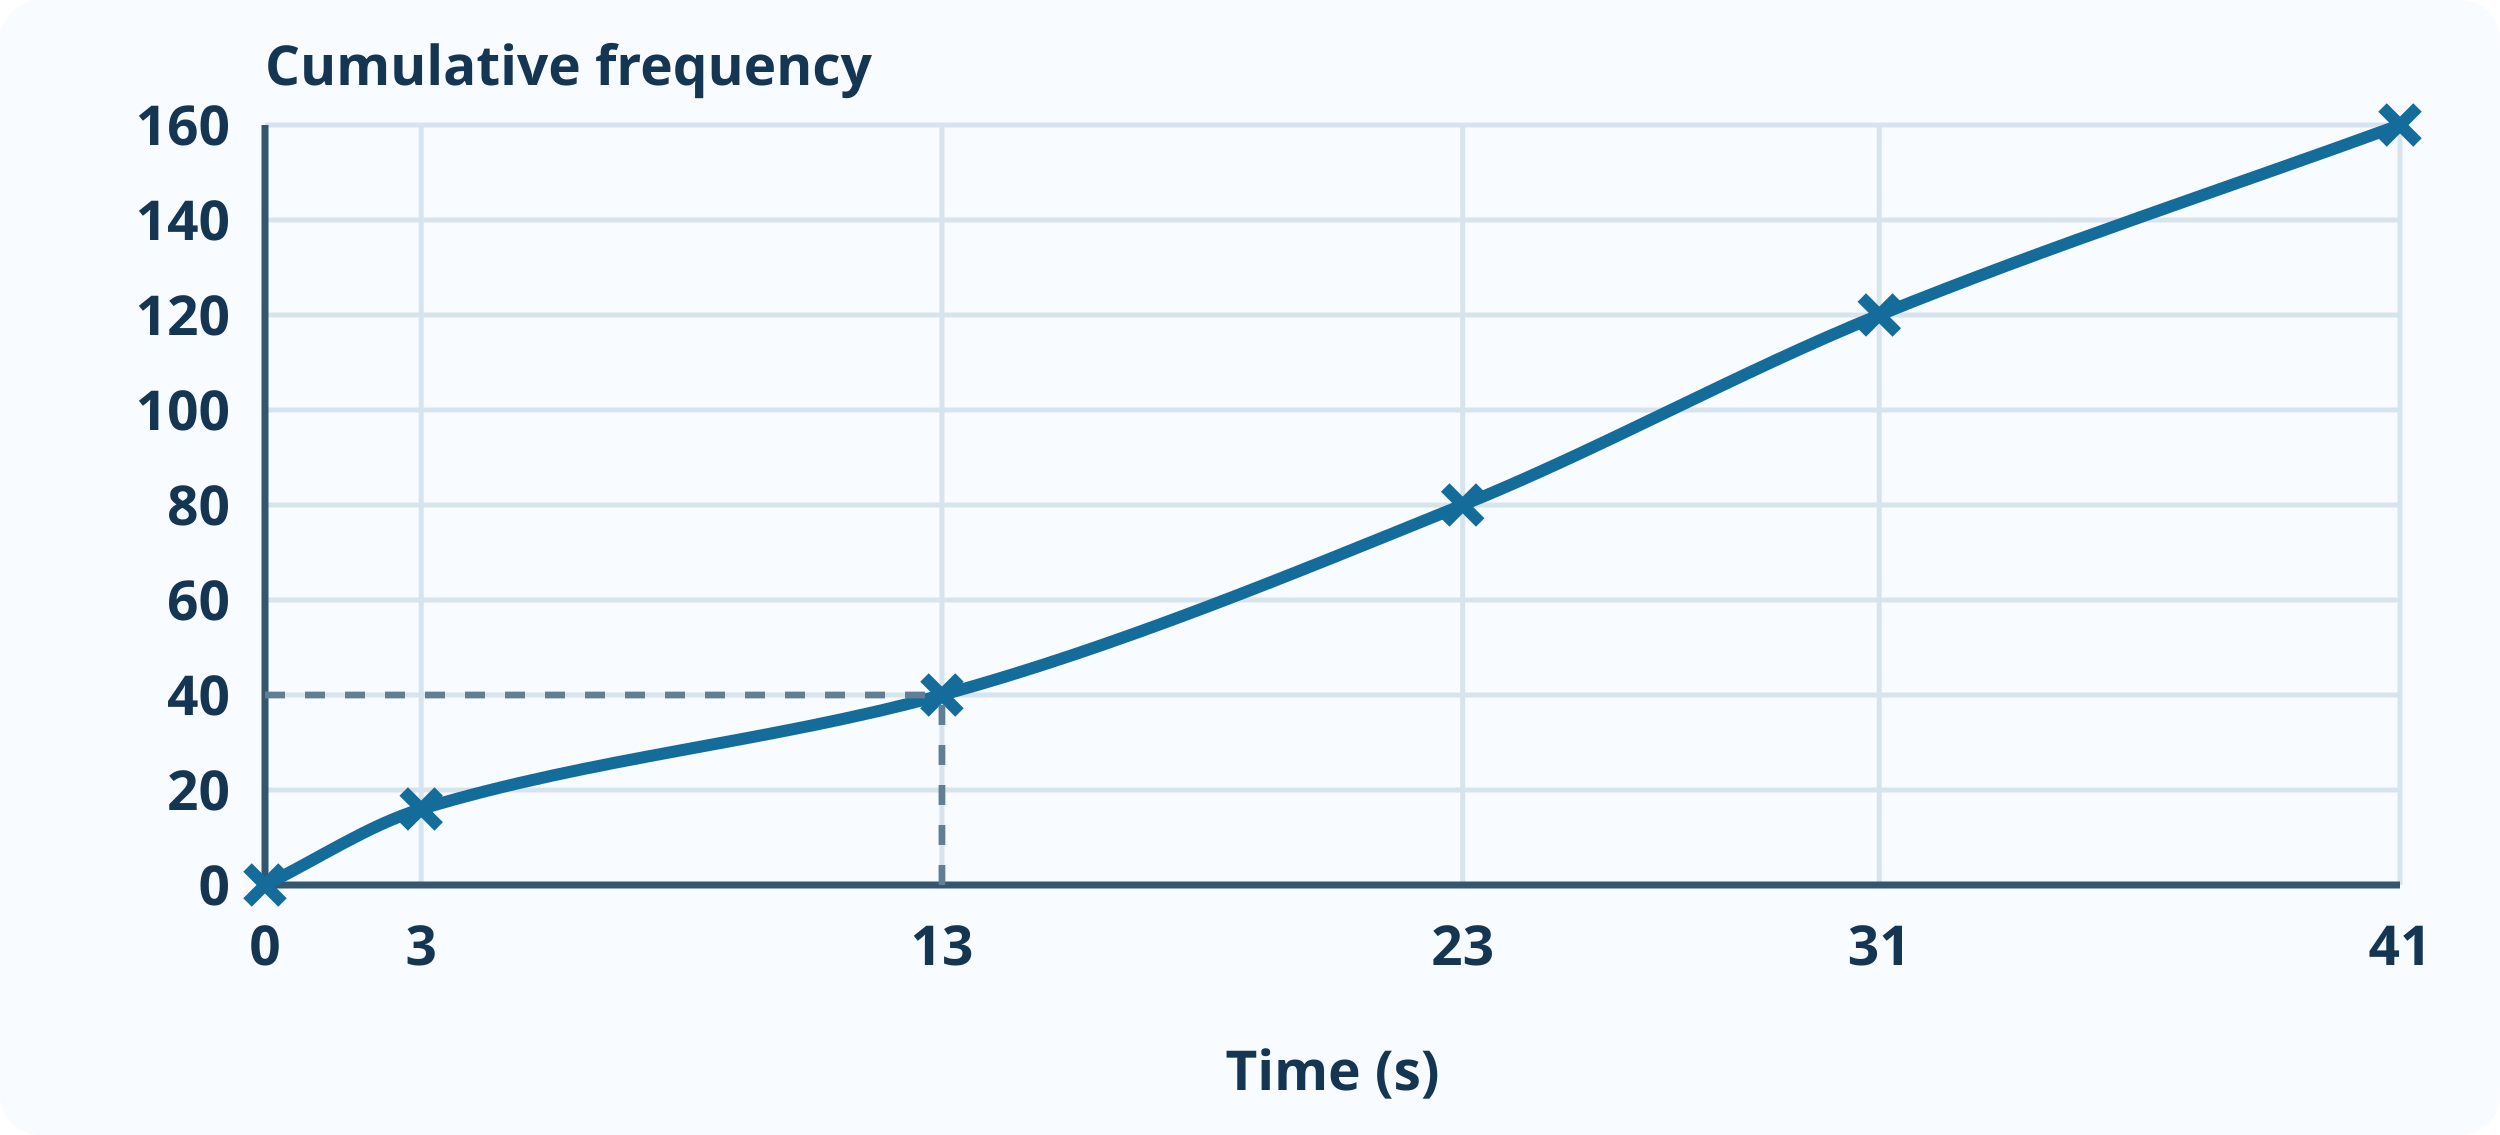
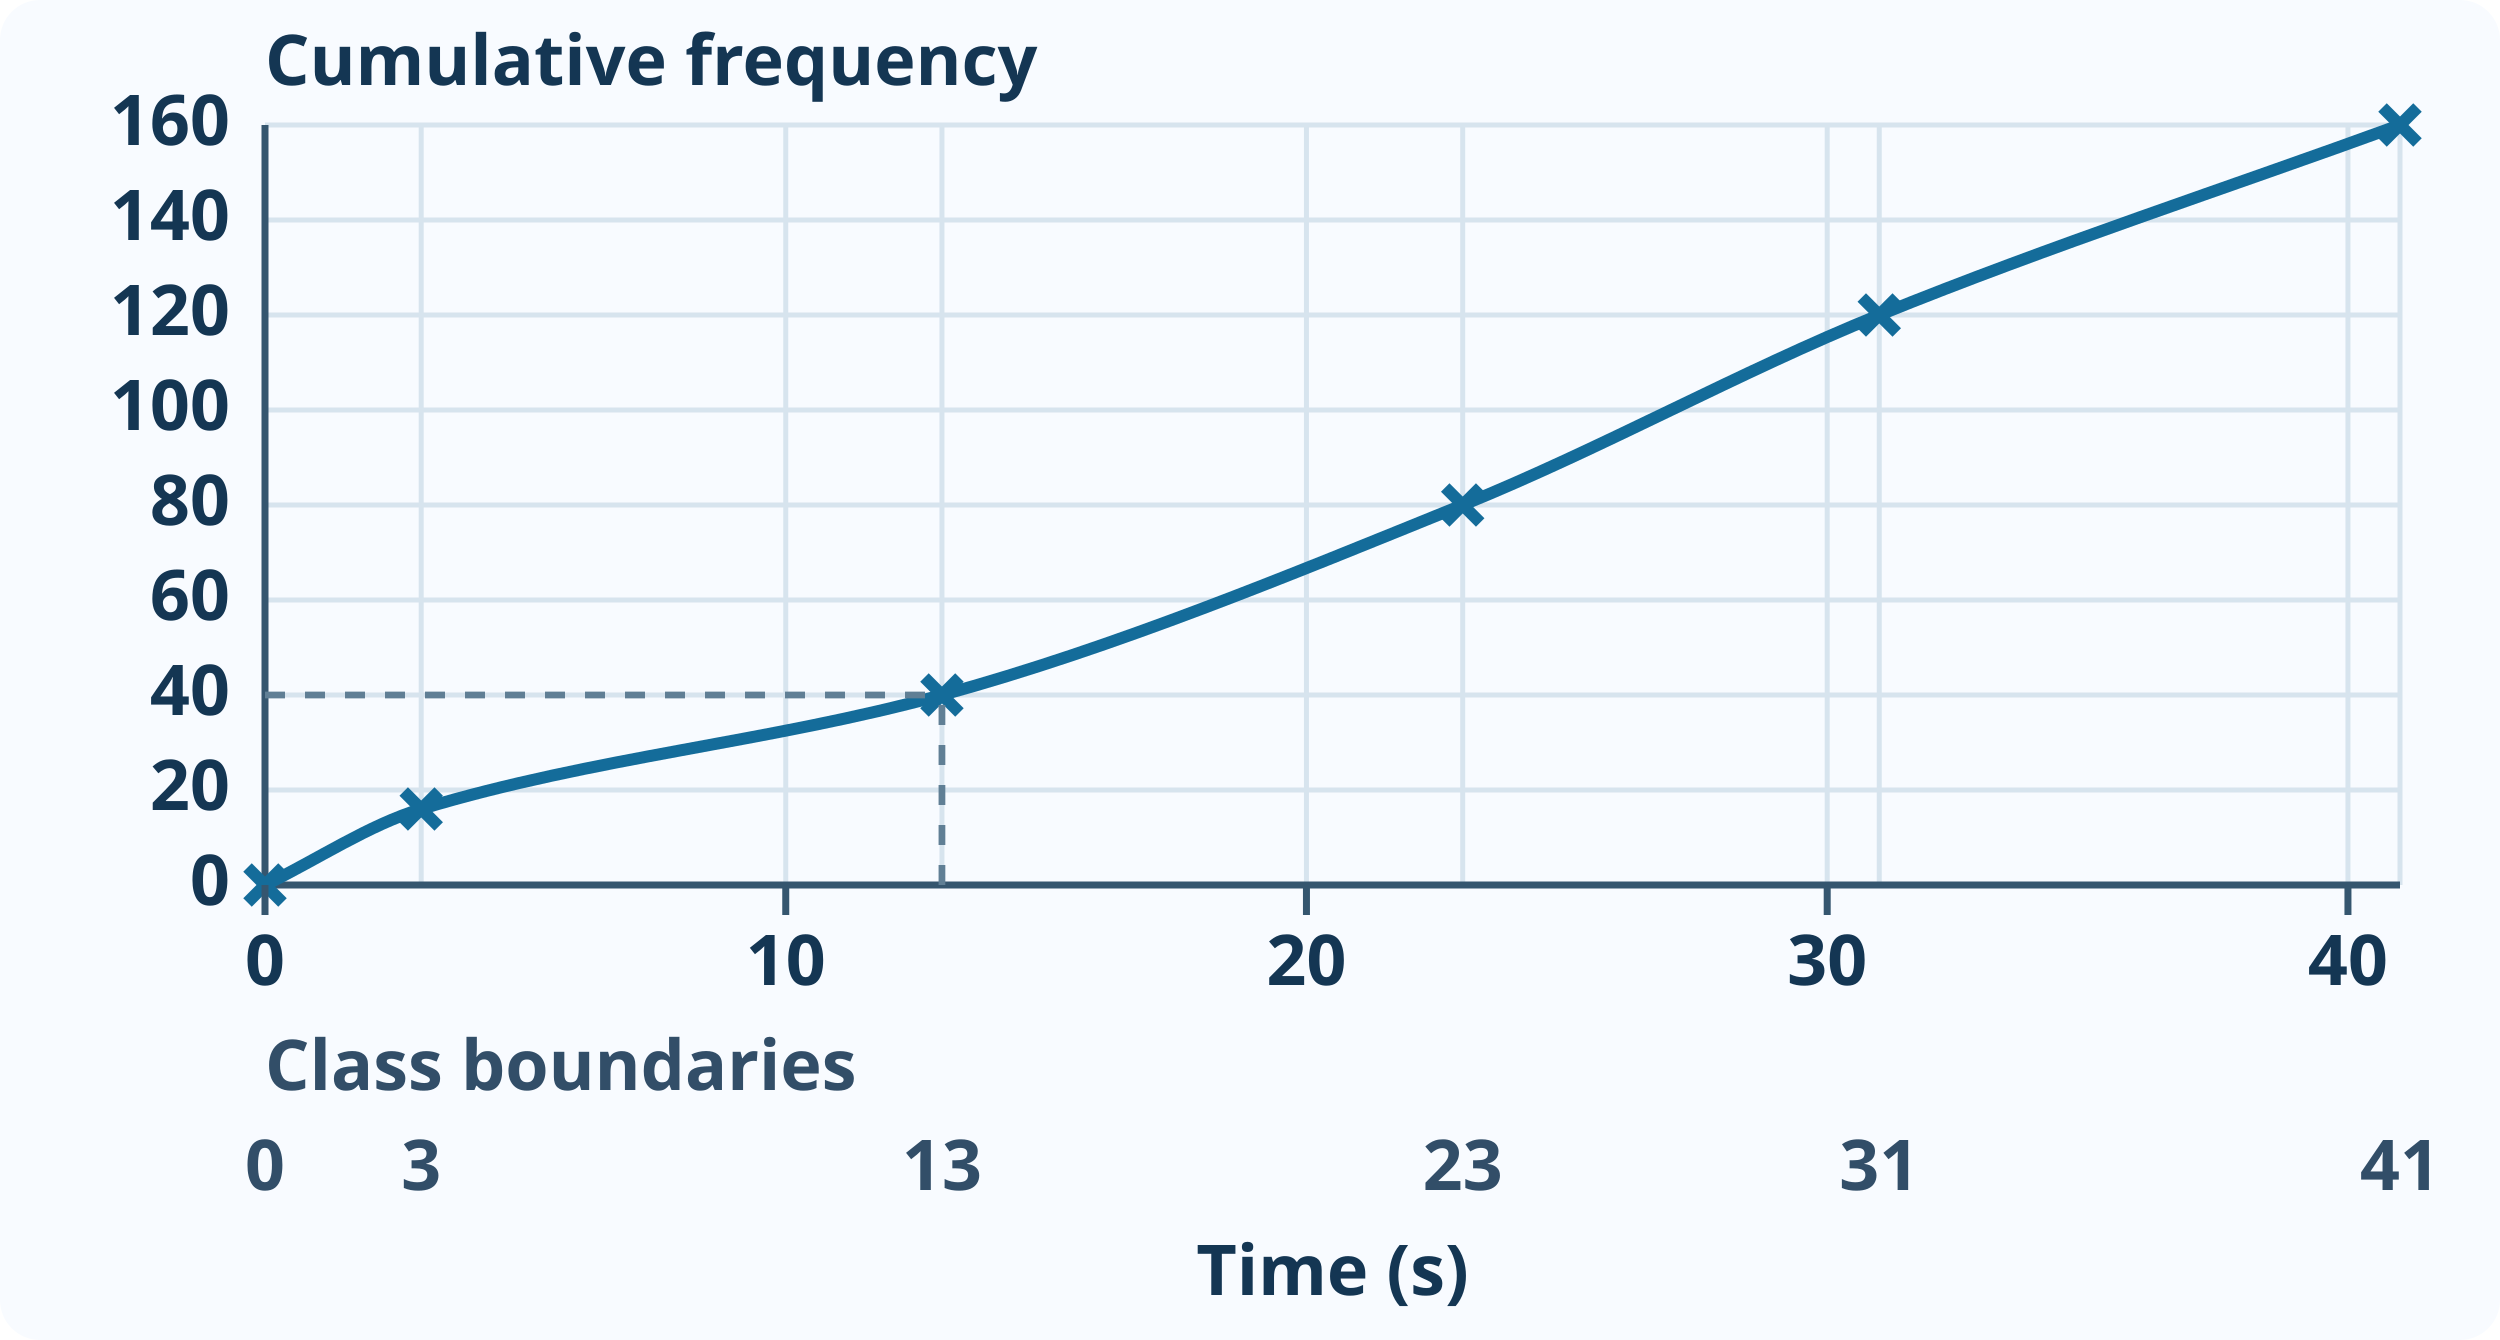
- <svg xmlns="http://www.w3.org/2000/svg" viewBox="0 0 500 227" role="img" aria-labelledby="title desc">
-   <style>text{font:600 14px system-ui,sans-serif;fill:#143653}.small{font-size:11px}.axis{stroke:#35566f;stroke-width:1.4;fill:none}.grid{stroke:#d7e4ee;stroke-width:1;fill:none}.line{stroke:#146c9a;stroke-width:2.4;fill:none;stroke-linejoin:round}.fit{stroke:#167969;stroke-width:2;fill:none}.dash{stroke:#607f95;stroke-width:1.35;stroke-dasharray:4 4;fill:none}</style>
-   <rect width="500" height="227" rx="8" fill="#f8fbff" />
+ <svg xmlns="http://www.w3.org/2000/svg" viewBox="0 0 500 268" role="img" aria-labelledby="title desc">
+   <style>text{font:600 14px system-ui,sans-serif;fill:#143653}.small{font-size:14px}.class-boundary{font-size:14px;fill:#324e68}.regular-scale-grid{stroke:#d7e4ee;stroke-width:1;fill:none}.axis{stroke:#35566f;stroke-width:1.4;fill:none}.grid{stroke:#d7e4ee;stroke-width:1;fill:none}.line{stroke:#146c9a;stroke-width:2.4;fill:none;stroke-linejoin:round}.fit{stroke:#167969;stroke-width:2;fill:none}.dash{stroke:#607f95;stroke-width:1.35;stroke-dasharray:4 4;fill:none}</style>
+   <rect width="500" height="268" rx="8" fill="#f8fbff" />
+   <g class="regular-scale-grid">
+     <path d="M157.15 25V177" />
+     <path d="M261.29 25V177" />
+     <path d="M365.44 25V177" />
+     <path d="M469.59 25V177" />
+   </g>
  <text x="53.00" y="17.00" class="small" text-anchor="start">Cumulative frequency</text>
-   <text x="266.50" y="218.00" class="small" text-anchor="middle">Time (s)</text>
+   <text x="266.50" y="259" class="small" text-anchor="middle">Time (s)</text>
  <path class="grid" d="M53.00 177.00 L480.00 177.00" />
  <text x="46.00" y="181.00" class="small" text-anchor="end">0</text>
  <path class="grid" d="M53.00 158.00 L480.00 158.00" />
  <text x="46.00" y="162.00" class="small" text-anchor="end">20</text>
  <path class="grid" d="M53.00 139.00 L480.00 139.00" />
  <text x="46.00" y="143.00" class="small" text-anchor="end">40</text>
  <path class="grid" d="M53.00 120.00 L480.00 120.00" />
  <text x="46.00" y="124.00" class="small" text-anchor="end">60</text>
  <path class="grid" d="M53.00 101.00 L480.00 101.00" />
  <text x="46.00" y="105.00" class="small" text-anchor="end">80</text>
  <path class="grid" d="M53.00 82.00 L480.00 82.00" />
  <text x="46.00" y="86.00" class="small" text-anchor="end">100</text>
  <path class="grid" d="M53.00 63.00 L480.00 63.00" />
  <text x="46.00" y="67.00" class="small" text-anchor="end">120</text>
  <path class="grid" d="M53.00 44.00 L480.00 44.00" />
  <text x="46.00" y="48.00" class="small" text-anchor="end">140</text>
  <path class="grid" d="M53.00 25.00 L480.00 25.00" />
  <text x="46.00" y="29.00" class="small" text-anchor="end">160</text>
  <path class="grid" d="M53.00 25.00 L53.00 177.00" />
-   <text x="53.00" y="193.00" class="small" text-anchor="middle">0</text>
  <path class="grid" d="M84.24 25.00 L84.24 177.00" />
-   <text x="84.24" y="193.00" class="small" text-anchor="middle">3</text>
  <path class="grid" d="M188.39 25.00 L188.39 177.00" />
-   <text x="188.39" y="193.00" class="small" text-anchor="middle">13</text>
  <path class="grid" d="M292.54 25.00 L292.54 177.00" />
-   <text x="292.54" y="193.00" class="small" text-anchor="middle">23</text>
  <path class="grid" d="M375.85 25.00 L375.85 177.00" />
-   <text x="375.85" y="193.00" class="small" text-anchor="middle">31</text>
  <path class="grid" d="M480.00 25.00 L480.00 177.00" />
-   <text x="480.00" y="193.00" class="small" text-anchor="middle">41</text>
  <path class="axis" d="M53.00 25.00 L53.00 177.00" />
  <path class="axis" d="M53.00 177.00 L480.00 177.00" />
  <path class="line" d="M53.00 177.00 C63.41 171.93 73.83 164.94 84.24 161.80 C118.96 151.32 153.67 148.50 188.39 139.00 C223.11 129.50 257.82 115.07 292.54 101.00 C320.31 89.74 348.08 74.26 375.85 63.00 C410.57 48.93 445.28 37.67 480.00 25.00" />
  <path class="line" d="M49.50 173.50 L56.50 180.50" />
  <path class="line" d="M49.50 180.50 L56.50 173.50" />
  <path class="line" d="M80.74 158.30 L87.74 165.30" />
  <path class="line" d="M80.74 165.30 L87.74 158.30" />
  <path class="line" d="M184.89 135.50 L191.89 142.50" />
  <path class="line" d="M184.89 142.50 L191.89 135.50" />
  <path class="line" d="M289.04 97.50 L296.04 104.50" />
  <path class="line" d="M289.04 104.50 L296.04 97.50" />
  <path class="line" d="M372.35 59.50 L379.35 66.50" />
  <path class="line" d="M372.35 66.50 L379.35 59.50" />
  <path class="line" d="M476.50 21.50 L483.50 28.50" />
  <path class="line" d="M476.50 28.50 L483.50 21.50" />
  <path class="dash" d="M188.39 177.00 L188.39 139.00" />
  <path class="dash" d="M53.00 139.00 L188.39 139.00" />
+   <g class="regular-scale">
+     <path d="M53.00 177v6M157.15 177v6M261.29 177v6M365.44 177v6M469.59 177v6" class="axis" />
+     <text x="53.00" y="197" class="small" text-anchor="middle">0</text>
+     <text x="157.15" y="197" class="small" text-anchor="middle">10</text>
+     <text x="261.29" y="197" class="small" text-anchor="middle">20</text>
+     <text x="365.44" y="197" class="small" text-anchor="middle">30</text>
+     <text x="469.59" y="197" class="small" text-anchor="middle">40</text>
+   </g>
+   <g class="boundary-scale">
+     <text x="53" y="218" class="class-boundary">Class boundaries</text>
+     <text x="53.00" y="238" class="class-boundary" text-anchor="middle">0</text>
+     <text x="84.24" y="238" class="class-boundary" text-anchor="middle">3</text>
+     <text x="188.39" y="238" class="class-boundary" text-anchor="middle">13</text>
+     <text x="292.54" y="238" class="class-boundary" text-anchor="middle">23</text>
+     <text x="375.85" y="238" class="class-boundary" text-anchor="middle">31</text>
+     <text x="480.00" y="238" class="class-boundary" text-anchor="middle">41</text>
+   </g>
</svg>
